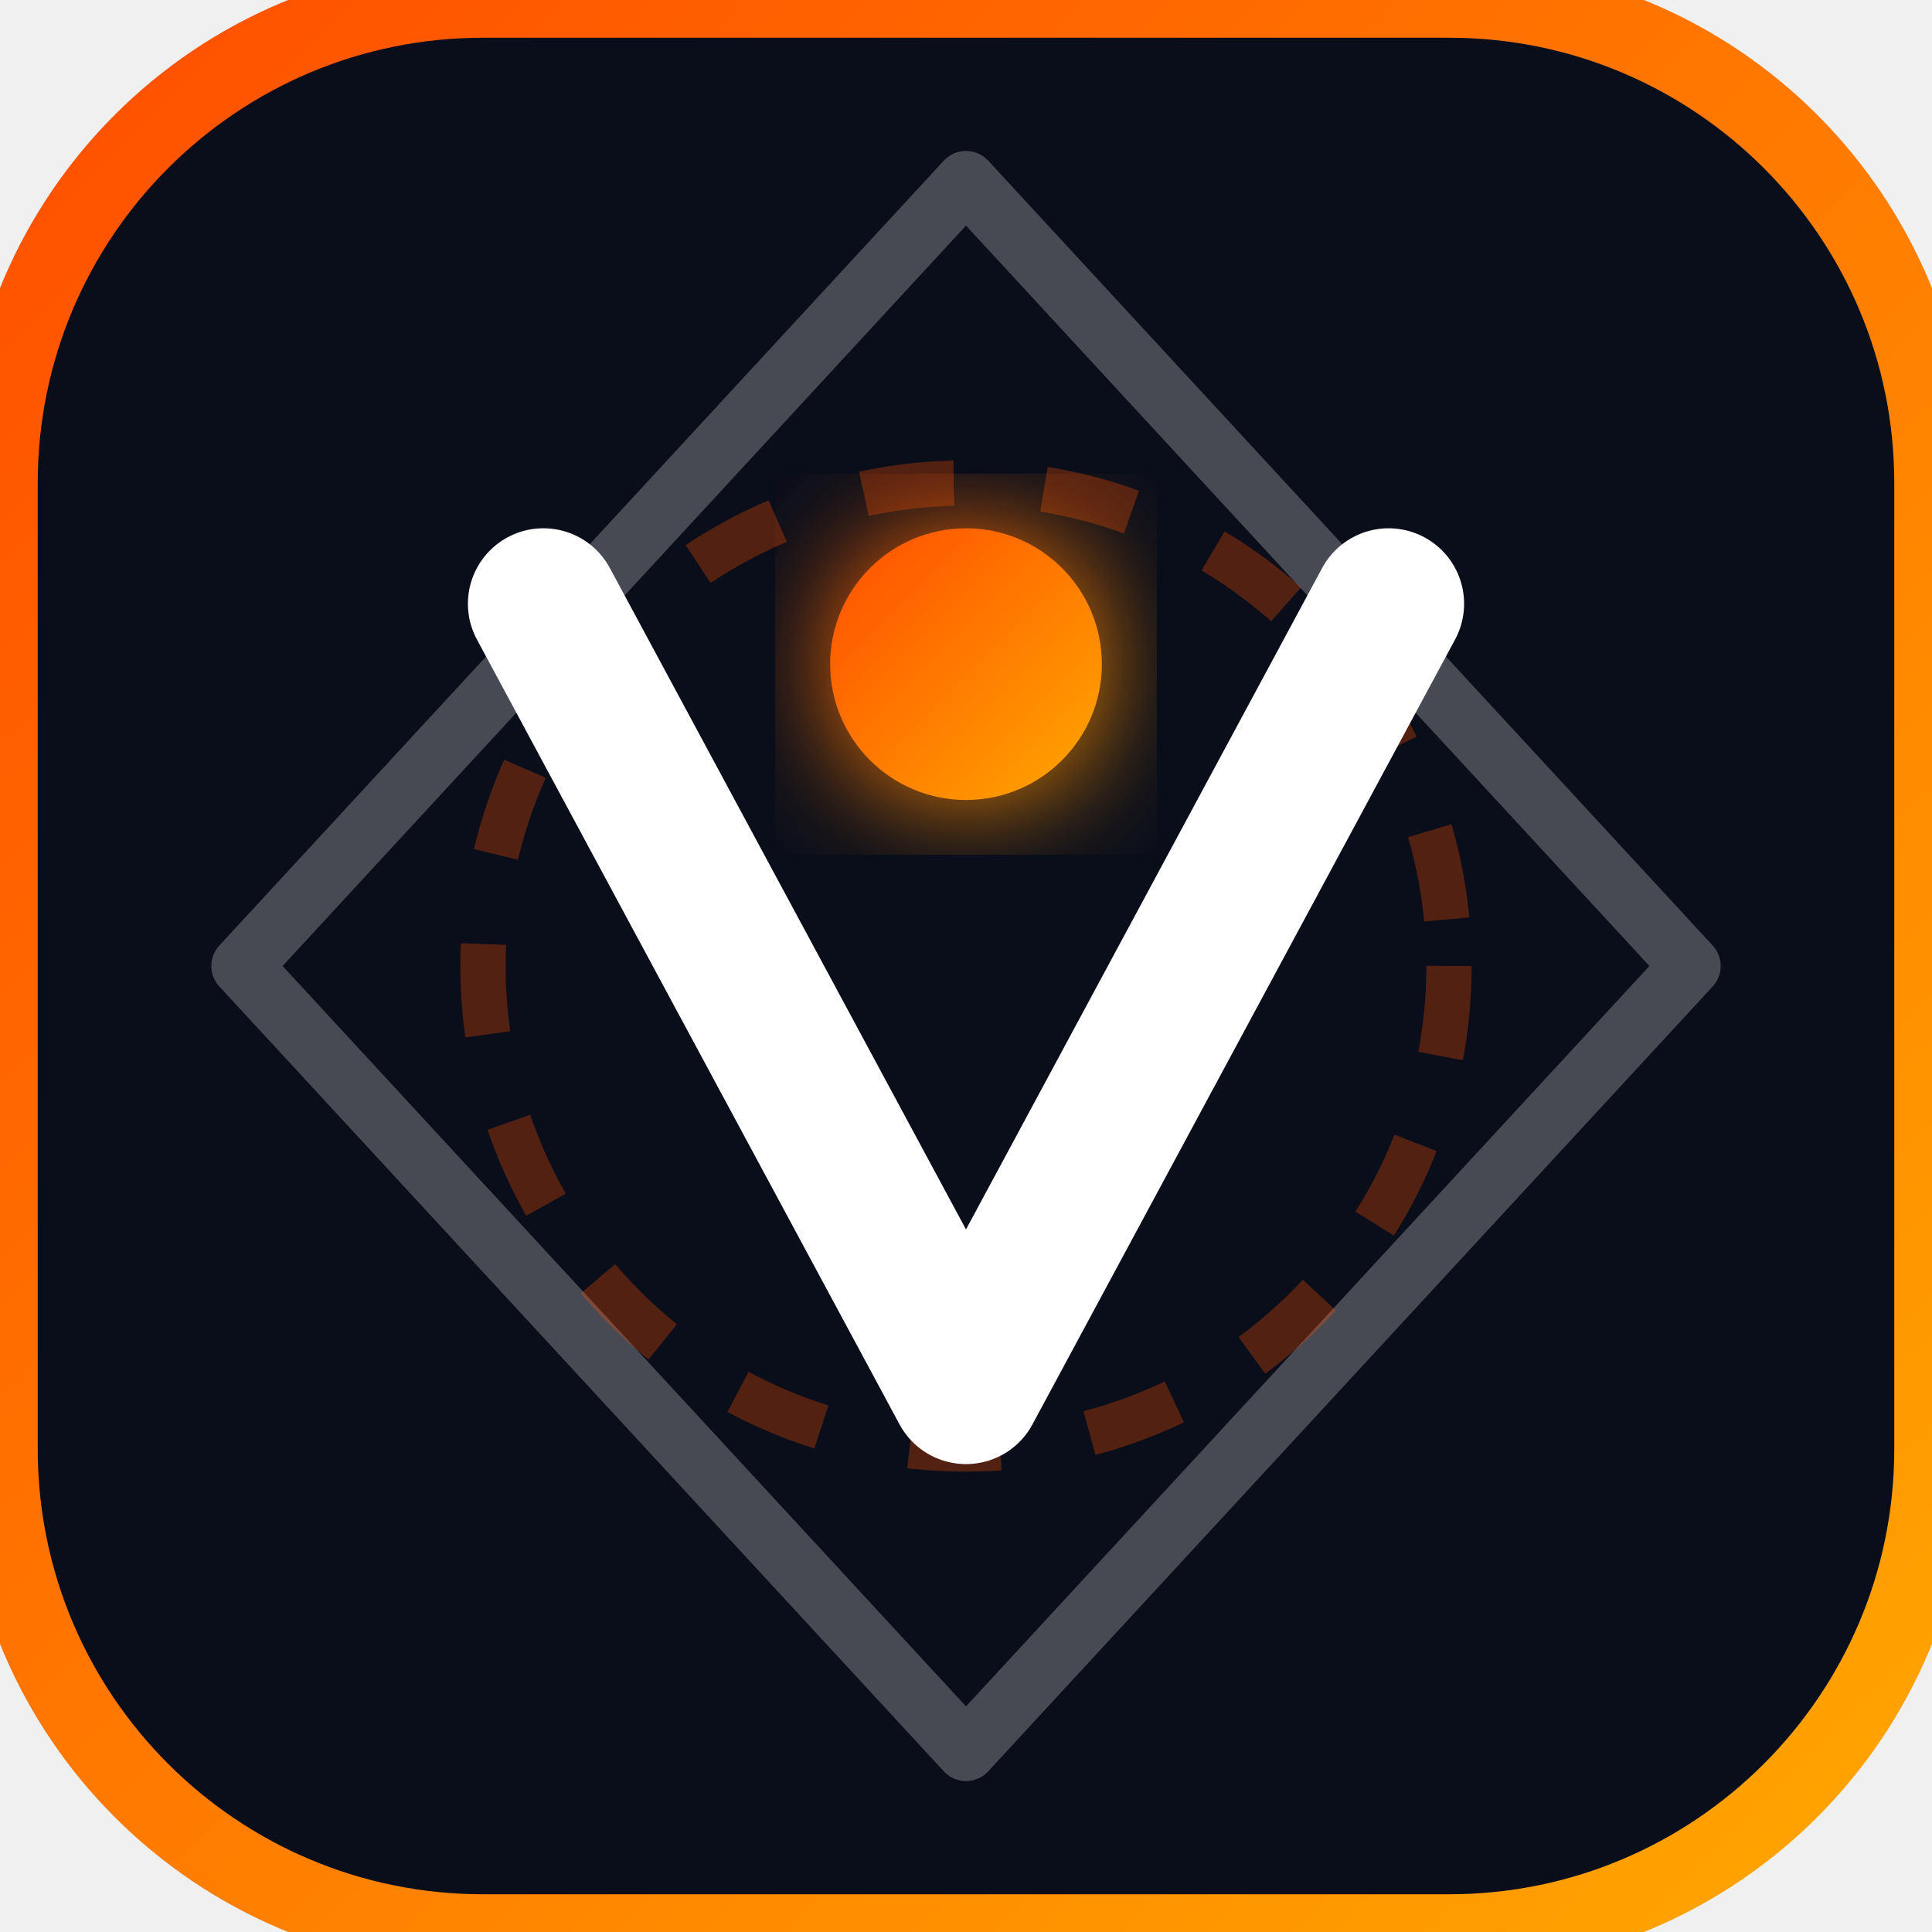
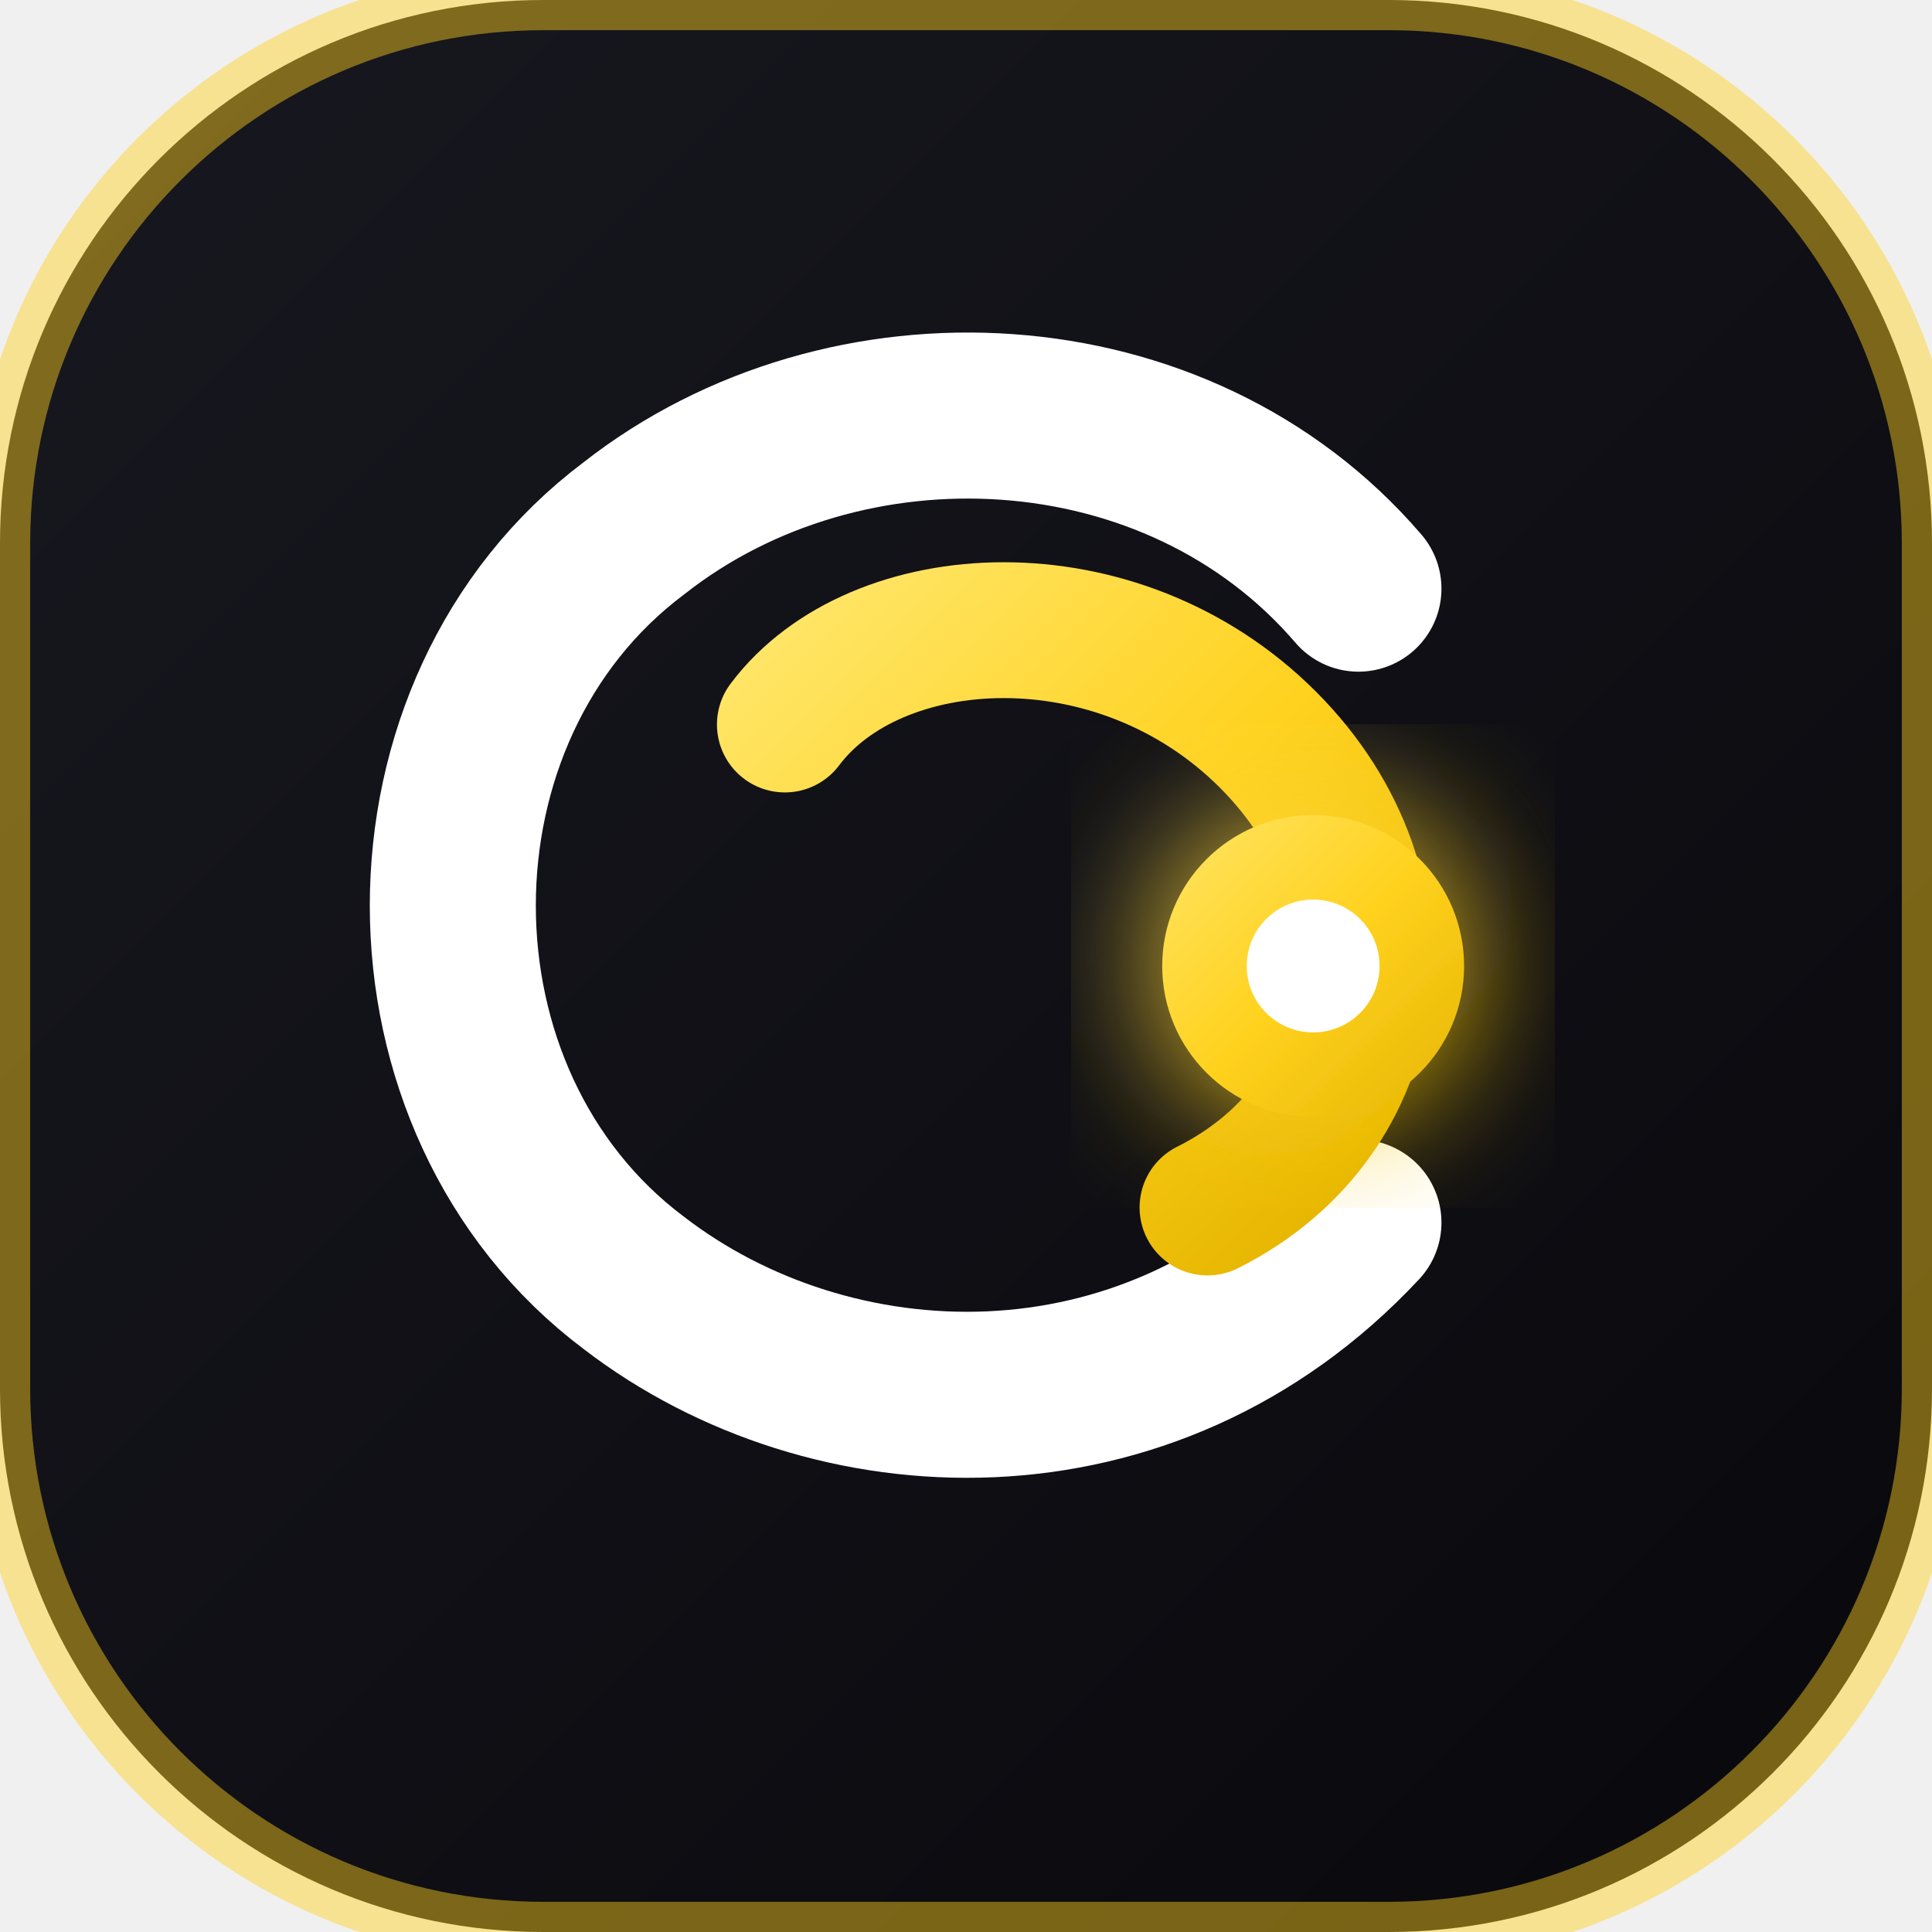
<svg xmlns="http://www.w3.org/2000/svg" viewBox="0 0 64 64" fill="none">
  <defs>
-     <linearGradient id="valenceGrad" x1="0%" y1="0%" x2="100%" y2="100%">
-       <stop offset="0%" stop-color="#FF4D00" />
-       <stop offset="50%" stop-color="#FF7A00" />
-       <stop offset="100%" stop-color="#FFA800" />
+     <linearGradient id="solarGold" x1="0%" y1="0%" x2="100%" y2="100%">
+       <stop offset="0%" stop-color="#FFE566" />
+       <stop offset="50%" stop-color="#FFD21F" />
+       <stop offset="100%" stop-color="#E5B500" />
    </linearGradient>
-     <filter id="glow" x="-20%" y="-20%" width="140%" height="140%">
-       <feGaussianBlur stdDeviation="2" result="blur" />
+     <linearGradient id="obsidianBg" x1="0%" y1="0%" x2="100%" y2="100%">
+       <stop offset="0%" stop-color="#181820" />
+       <stop offset="100%" stop-color="#08080C" />
+     </linearGradient>
+     <filter id="goldGlow" x="-30%" y="-30%" width="160%" height="160%">
+       <feGaussianBlur stdDeviation="2.5" result="blur" />
      <feComposite in="SourceGraphic" in2="blur" operator="over" />
    </filter>
  </defs>
-   <rect width="64" height="64" rx="16" fill="#0A0E1A" stroke="url(#valenceGrad)" stroke-width="2.5" />
-   <path d="M32 6L56 32L32 58L8 32L32 6Z" stroke="rgba(255, 255, 255, 0.25)" stroke-width="2" stroke-linejoin="round" />
-   <circle cx="32" cy="32" r="16" stroke="rgba(255, 77, 0, 0.3)" stroke-width="1.5" stroke-dasharray="3 3" />
-   <path d="M18 20L32 46L46 20" stroke="#FFFFFF" stroke-width="5" stroke-linecap="round" stroke-linejoin="round" />
-   <circle cx="32" cy="22" r="4.5" fill="url(#valenceGrad)" filter="url(#glow)" />
+   <rect width="64" height="64" rx="18" fill="url(#obsidianBg)" stroke="rgba(255, 210, 31, 0.45)" stroke-width="2" />
+   <path d="M45 19.5 C39 12.5 28 12 21 17.5 C13 23.5 13 36.5 21 42.5 C27.5 47.5 38 48 45 40.5" stroke="#FFFFFF" stroke-width="5.5" stroke-linecap="round" stroke-linejoin="round" />
+   <path d="M26 24 C29 20 37 19.5 42 24.5 C47 29.5 46 37 40 40" stroke="url(#solarGold)" stroke-width="4.5" stroke-linecap="round" />
+   <circle cx="43.5" cy="32" r="5" fill="url(#solarGold)" filter="url(#goldGlow)" />
+   <circle cx="43.5" cy="32" r="2.2" fill="#FFFFFF" />
</svg>
